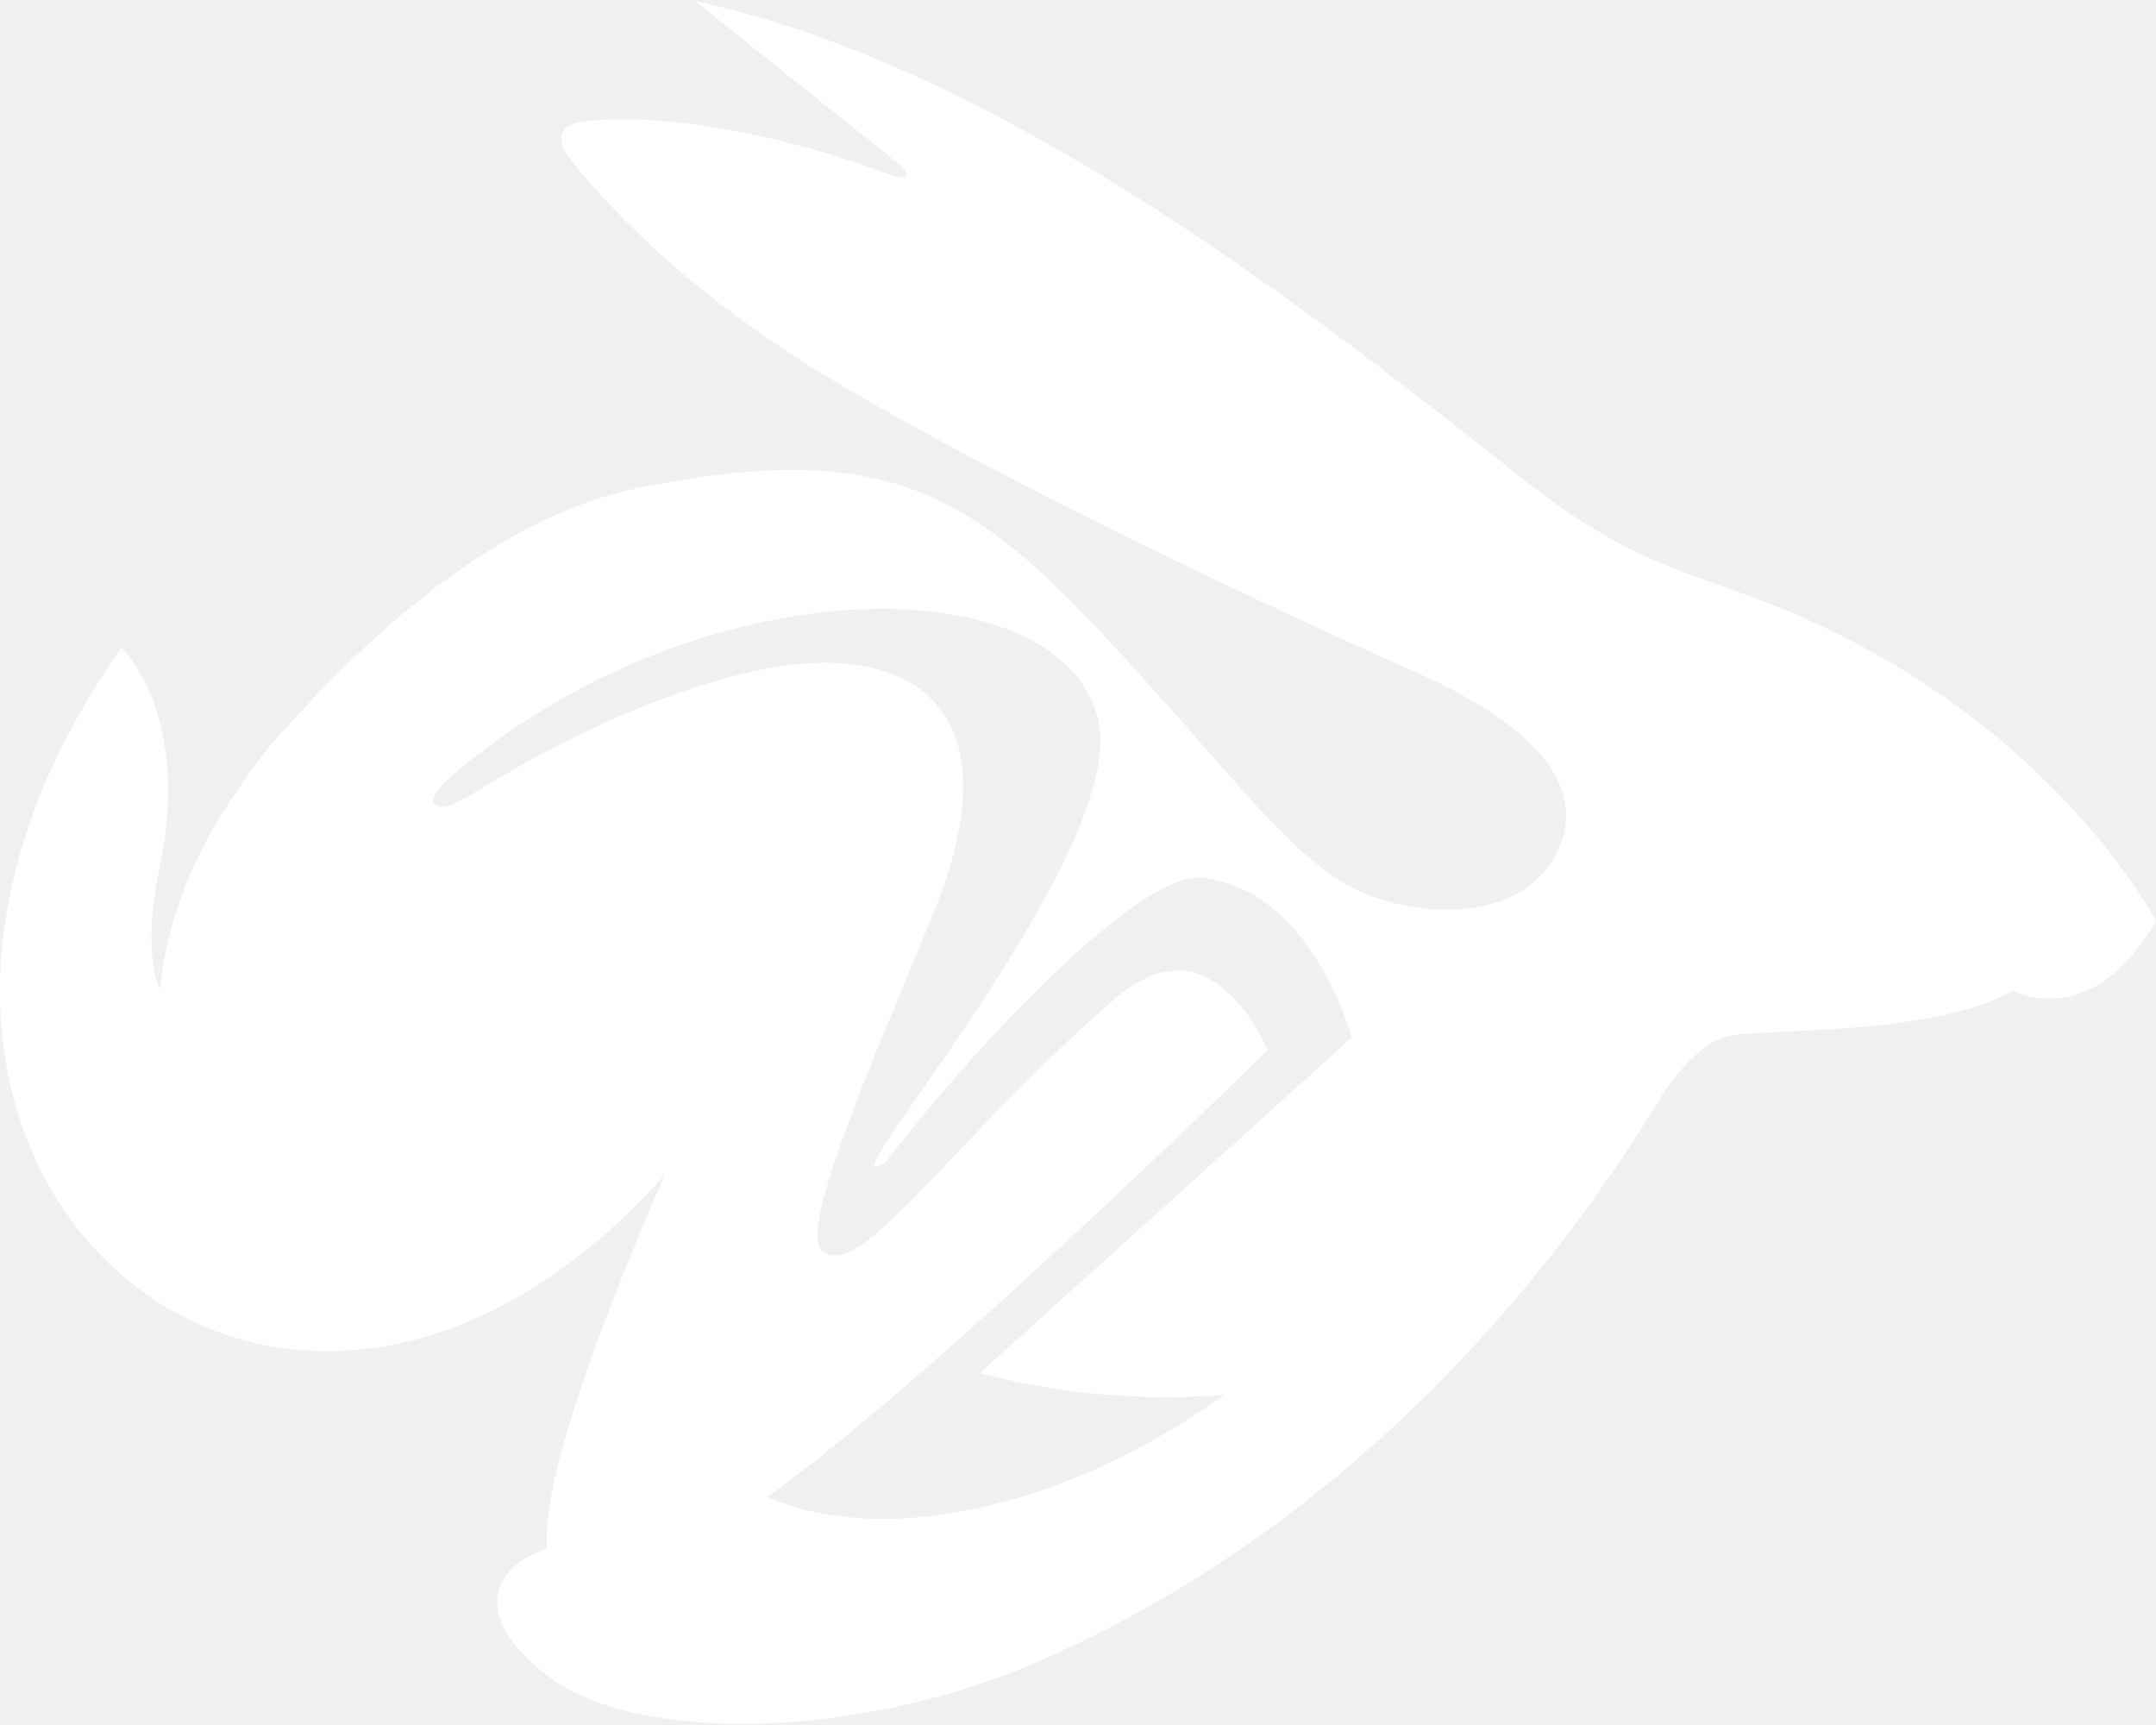
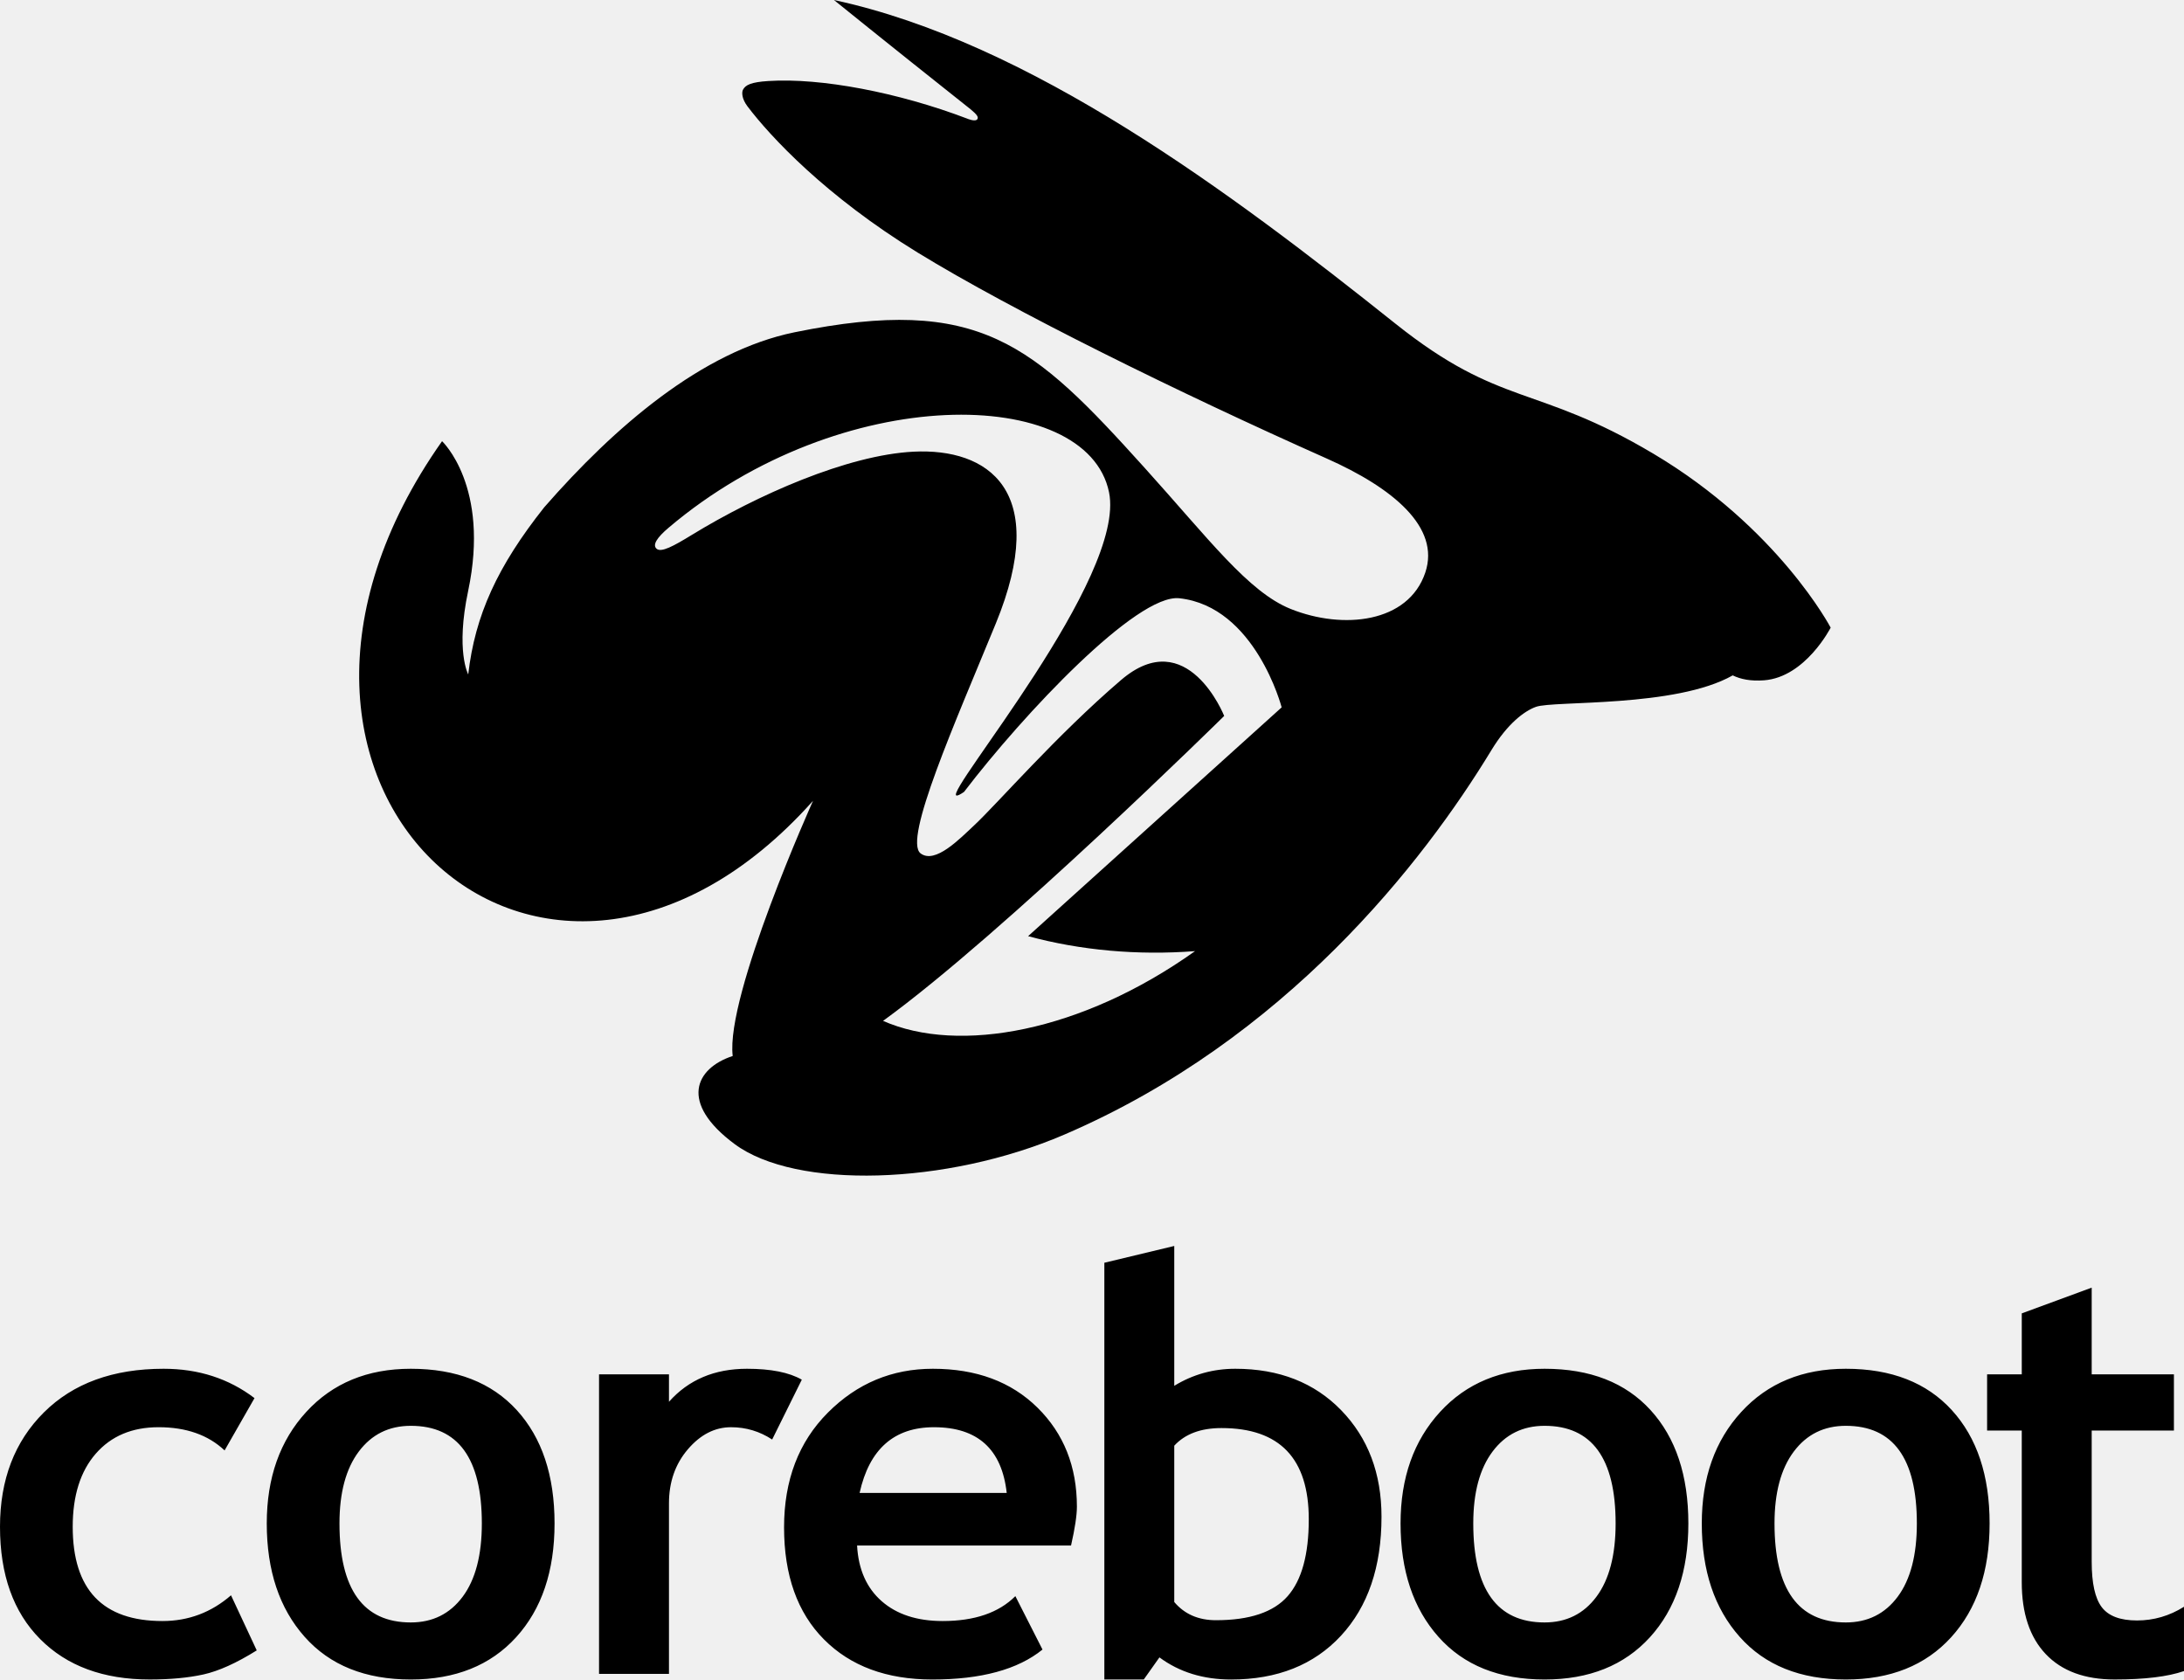
- <svg xmlns="http://www.w3.org/2000/svg" width="250" height="200" viewBox="0 0 250 200" version="1.1" id="svg4">
-   <defs id="defs8" />
-   <path id="path61" d="m 80.661,0.14 c 0,0 8.152,6.609 23.247,18.59 1.058,0.88 1.332,1.295 1.124,1.641 -0.32,0.543 -1.756,-0.089 -1.756,-0.089 -11.664,-4.438 -24.834,-6.954 -33.76,-6.376 -2.954,0.189 -3.901,0.666 -4.321,1.508 -0.197,0.396 -0.227,1.461 0.765,2.78 3.901,5.157 13.294,15.263 28.921,24.855 16.061,9.853 44.424,23.83 69.508,34.991 11.227,4.993 19.317,11.667 16.741,19.366 -2.877,8.579 -13.981,9.748 -22.852,6.199 C 151.073,100.721 144.336,91.686 133.395,79.566 114.439,58.562 105.446,50.18 73.989,56.585 58.22,59.796 43.34,72.702 31.439,86.323 23.498,96.338 19.678,104.669 18.527,114.715 c 0,0 -2.169,-3.981 -0.015,-14.172 3.764,-17.804 -4.428,-25.45 -4.428,-25.45 -41.495,58.844 17.527,112.046 63.025,61.095 0,0 -14.887,33.055 -13.647,43.348 -6.35,2.082 -9.17,7.923 0.333,14.971 10.383,7.699 35.885,7.034 56.001,-1.612 37.558,-16.142 60.969,-46.222 72.573,-65.324 2.71,-4.467 5.578,-6.639 7.563,-7.349 3.011,-1.086 23.728,0.162 33.427,-5.345 1.349,0.657 3.067,1.008 5.33,0.835 C 245.718,115.18 250,106.768 250,106.768 c 0,0 -8.871,-16.922 -30.123,-29.553 C 199.861,65.32 194.028,69.457 176.056,55.128 147.998,32.764 114.022,7.32 80.661,0.14 Z M 102.267,70.594 c 13.265,-0.003 23.377,4.661 25.129,13.171 2.973,14.478 -27.956,50.937 -25.923,51.521 0.197,0.055 0.639,-0.167 1.286,-0.61 10.152,-13.288 29.377,-33.691 36.588,-32.902 12.921,1.412 17.381,18.538 17.381,18.538 l -43.079,38.868 c 8.897,2.417 18.628,3.291 28.363,2.543 -19.24,13.702 -40.107,17.525 -53.007,11.851 20.406,-14.796 57.957,-51.806 57.957,-51.806 0,0 -6.247,-15.742 -17.518,-6.103 -10.901,9.321 -20.975,20.966 -24.955,24.685 -2.462,2.296 -6.636,6.635 -9.104,4.768 -3.004,-2.269 5.935,-22.38 12.771,-39.046 9.327,-22.73 -1.404,-29.829 -13.965,-29.198 -11.255,0.566 -26.63,7.385 -37.645,14.121 -3.119,1.91 -5.249,3.083 -6.036,2.355 -0.689,-0.642 0.039,-1.85 2.085,-3.578 C 68.149,76.592 87.233,70.598 102.267,70.594 Z" style="stroke-width:1.893;fill:#ffffff" />
+ <svg xmlns="http://www.w3.org/2000/svg" width="196.053" height="150.759" viewBox="0 0 196.053 150.759">
+   <path d="M148.419 40.725c-10.576-6.285-13.657-4.1-23.153-11.671C110.441 17.237 92.488 3.794 74.861 0c0 0 4.307 3.492 12.283 9.822.559.465.705.684.595.867-.169.287-.928-.046-.928-.046-6.163-2.345-13.123-3.675-17.839-3.37-1.561.1-2.061.352-2.283.797-.104.209-.119.772.405 1.469 2.061 2.725 7.024 8.064 15.281 13.132 8.486 5.206 23.472 12.592 36.726 18.489 5.932 2.638 10.207 6.164 8.846 10.232-1.52 4.533-7.387 5.15-12.074 3.275-3.808-1.523-7.367-6.297-13.148-12.701-10.016-11.098-14.769-15.525-31.39-12.141-8.332 1.697-16.194 8.516-22.482 15.713-4.196 5.292-6.213 9.694-6.821 15.002 0 0-1.146-2.105-.008-7.49 1.989-9.407-2.341-13.447-2.341-13.447-21.925 31.092 9.261 59.202 33.301 32.281 0 0-7.865 17.467-7.21 22.906-3.355 1.1-4.845 4.186.176 7.91 5.486 4.068 18.961 3.716 29.59-.852 19.845-8.529 32.213-24.423 38.344-34.516 1.432-2.36 2.947-3.508 3.996-3.883 1.591-.574 12.537.086 17.662-2.824.713.347 1.621.533 2.817.442 3.714-.282 5.976-4.727 5.976-4.727s-4.687-8.941-15.916-15.615zm-41.142 44.652c-10.166 7.24-21.192 9.26-28.008 6.262 10.782-7.818 30.624-27.373 30.624-27.373s-3.302-8.318-9.257-3.225c-5.76 4.925-11.081 11.078-13.184 13.043-1.301 1.213-3.508 3.506-4.812 2.52-1.587-1.199 3.137-11.825 6.749-20.631 4.928-12.01-.742-15.762-7.379-15.429-5.947.299-14.071 3.903-19.891 7.462-1.648 1.009-2.773 1.629-3.189 1.244-.364-.339.021-.977 1.102-1.89 15.471-13.108 37.549-12.767 39.523-3.175 1.571 7.65-14.771 26.914-13.697 27.223.104.029.338-.088.68-.322 5.364-7.021 15.521-17.801 19.331-17.384 6.827.746 9.183 9.794 9.183 9.794L92.291 84.034c4.701 1.277 9.842 1.738 14.986 1.343zm-84.43 40.124l-2.686 4.695c-1.473-1.389-3.449-2.084-5.925-2.084-2.377 0-4.256.791-5.637 2.373-1.381 1.582-2.072 3.77-2.072 6.565 0 5.641 2.687 8.461 8.06 8.461 2.326 0 4.377-.771 6.151-2.31l2.309 4.945c-1.824 1.139-3.418 1.857-4.782 2.159-1.365.302-2.975.452-4.833.452-4.15 0-7.428-1.209-9.829-3.629C1.201 144.712 0 141.353 0 137.051c0-4.235 1.313-7.657 3.942-10.269 2.628-2.611 6.209-3.916 10.746-3.916 3.129 0 5.849.878 8.159 2.635zm1.1 11.248c0-4.101 1.184-7.439 3.552-10.017s5.494-3.866 9.377-3.866c4.084 0 7.255 1.238 9.516 3.715 2.259 2.478 3.389 5.867 3.389 10.168 0 4.285-1.151 7.691-3.452 10.219-2.302 2.527-5.452 3.791-9.453 3.791-4.083 0-7.26-1.275-9.527-3.829-2.269-2.552-3.402-5.946-3.402-10.181zm6.527 0c0 5.926 2.134 8.889 6.402 8.889 1.958 0 3.511-.771 4.658-2.311 1.146-1.539 1.72-3.732 1.72-6.578 0-5.84-2.126-8.762-6.377-8.762-1.958 0-3.514.77-4.669 2.31-1.156 1.54-1.734 3.69-1.734 6.452zm38.841-7.531c-1.121-.736-2.352-1.105-3.69-1.105-1.457 0-2.749.662-3.879 1.984-1.129 1.321-1.694 2.937-1.694 4.846v15.314h-6.277v-26.89h6.277v2.462c1.757-1.977 4.092-2.963 7.004-2.963 2.142 0 3.783.326 4.921.979l-2.662 5.373zm26.83 9.515H76.938c.117 2.143.854 3.808 2.209 4.996 1.355 1.188 3.18 1.782 5.473 1.782 2.862 0 5.038-.745 6.527-2.235l2.436 4.795c-2.21 1.792-5.507 2.688-9.892 2.688-4.102 0-7.344-1.201-9.729-3.603-2.385-2.401-3.578-5.754-3.578-10.056 0-4.234 1.31-7.665 3.929-10.293 2.62-2.629 5.762-3.941 9.428-3.941 3.899 0 7.03 1.162 9.391 3.489 2.359 2.327 3.539 5.289 3.539 8.888.001.77-.175 1.933-.526 3.49zm-18.981-4.72h13.207c-.436-3.933-2.612-5.9-6.528-5.9-3.582-.001-5.809 1.967-6.679 5.9zm26.916 14.761l-1.406 1.984h-3.539V113.35l6.276-1.507v12.553c1.673-1.021 3.497-1.53 5.474-1.53 3.932 0 7.104 1.242 9.515 3.728 2.411 2.485 3.615 5.671 3.615 9.554 0 4.502-1.214 8.062-3.64 10.683-2.428 2.62-5.717 3.929-9.867 3.929-2.494-.001-4.637-.662-6.428-1.986zm1.331-19.003v14.033c.92 1.088 2.167 1.633 3.741 1.633 3.028 0 5.175-.72 6.439-2.16 1.264-1.438 1.895-3.74 1.895-6.904 0-5.455-2.609-8.184-7.832-8.184-1.858-.001-3.272.526-4.243 1.582zm20.314 6.978c0-4.101 1.184-7.439 3.553-10.017 2.367-2.577 5.493-3.866 9.376-3.866 4.085 0 7.257 1.238 9.517 3.715 2.259 2.478 3.389 5.867 3.389 10.168 0 4.285-1.15 7.691-3.451 10.219-2.303 2.527-5.453 3.791-9.454 3.791-4.083 0-7.26-1.275-9.527-3.829-2.271-2.552-3.403-5.946-3.403-10.181zm6.527 0c0 5.926 2.134 8.889 6.401 8.889 1.959 0 3.511-.771 4.657-2.311 1.146-1.539 1.721-3.732 1.721-6.578 0-5.84-2.127-8.762-6.378-8.762-1.958 0-3.515.77-4.669 2.31-1.155 1.54-1.732 3.69-1.732 6.452zm20.514 0c0-4.101 1.184-7.439 3.553-10.017s5.494-3.866 9.377-3.866c4.084 0 7.256 1.238 9.516 3.715 2.26 2.478 3.39 5.867 3.39 10.168 0 4.285-1.151 7.691-3.452 10.219-2.302 2.527-5.452 3.791-9.453 3.791-4.083 0-7.26-1.275-9.527-3.829-2.271-2.552-3.404-5.946-3.404-10.181zm6.528 0c0 5.926 2.134 8.889 6.401 8.889 1.959 0 3.512-.771 4.658-2.311 1.146-1.539 1.719-3.732 1.719-6.578 0-5.84-2.125-8.762-6.377-8.762-1.957 0-3.514.77-4.669 2.31s-1.732 3.69-1.732 6.452zm22.196-8.335h-3.112v-5.047h3.112v-5.473l6.277-2.31v7.782h7.381v5.047h-7.381v11.774c0 1.926.301 3.285.903 4.08s1.657 1.193 3.163 1.193c1.508 0 2.912-.41 4.219-1.23v5.773c-1.457.502-3.531.754-6.227.754-2.678 0-4.736-.758-6.176-2.272s-2.16-3.669-2.16-6.464v-13.607z" />
</svg>
